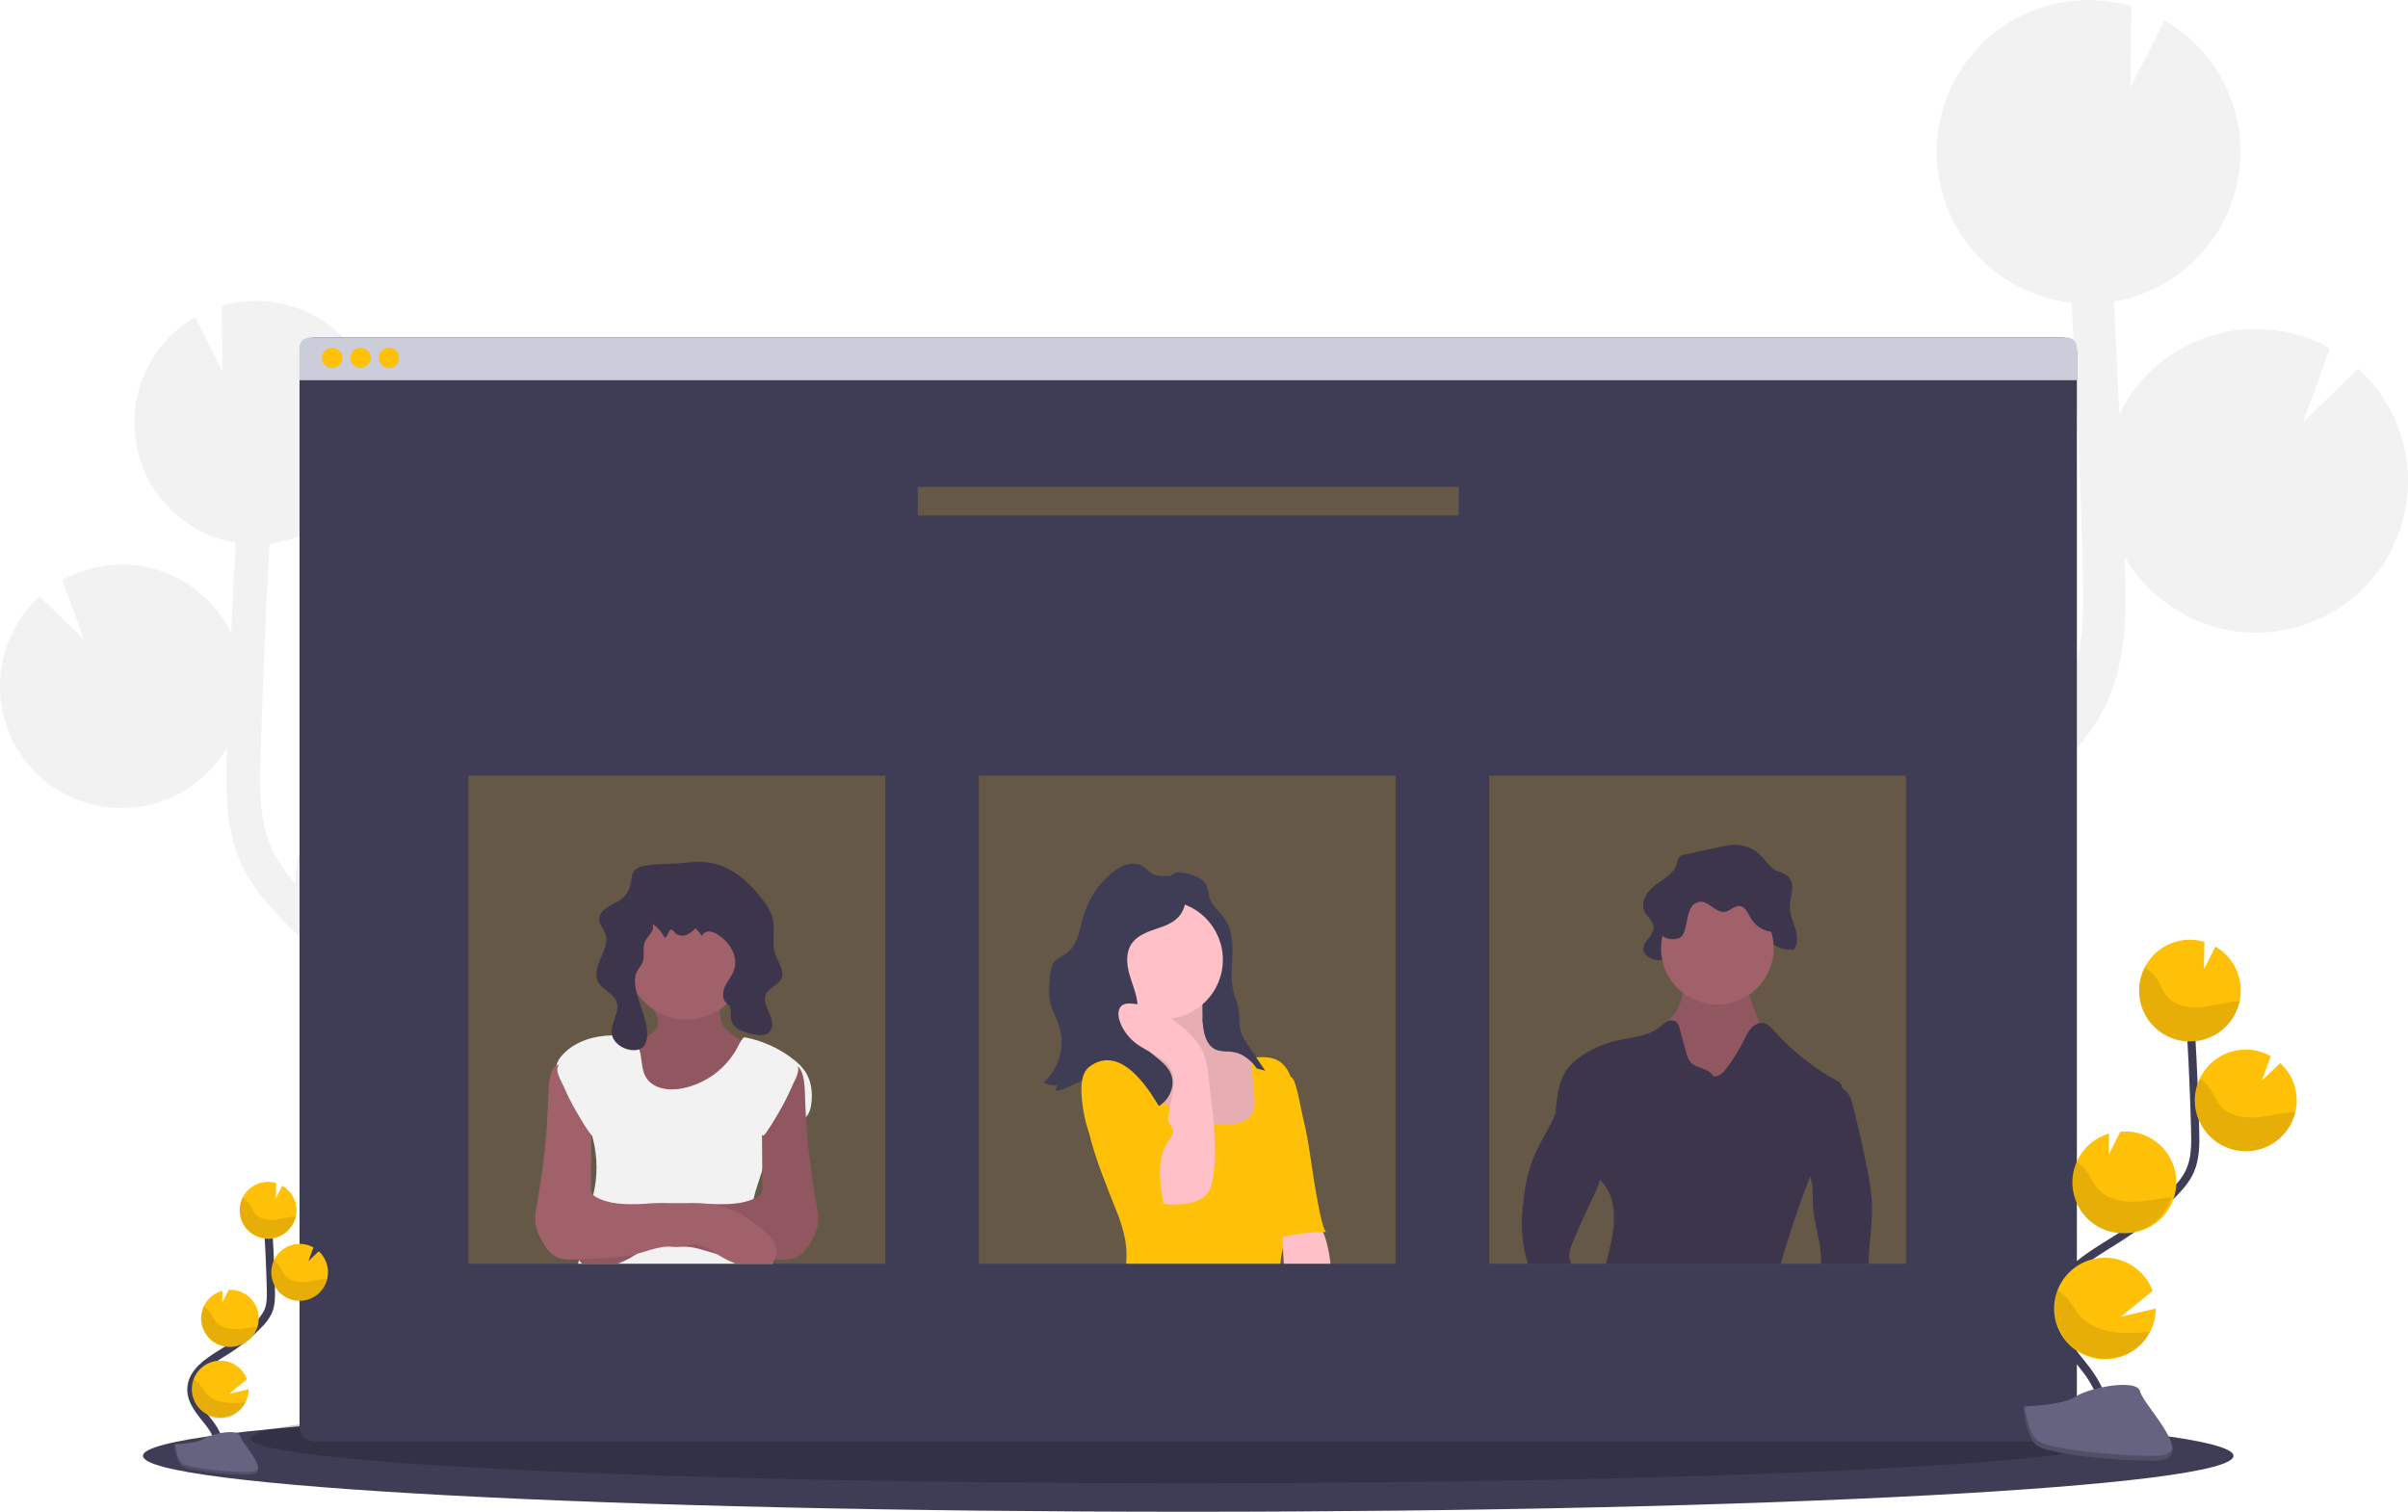
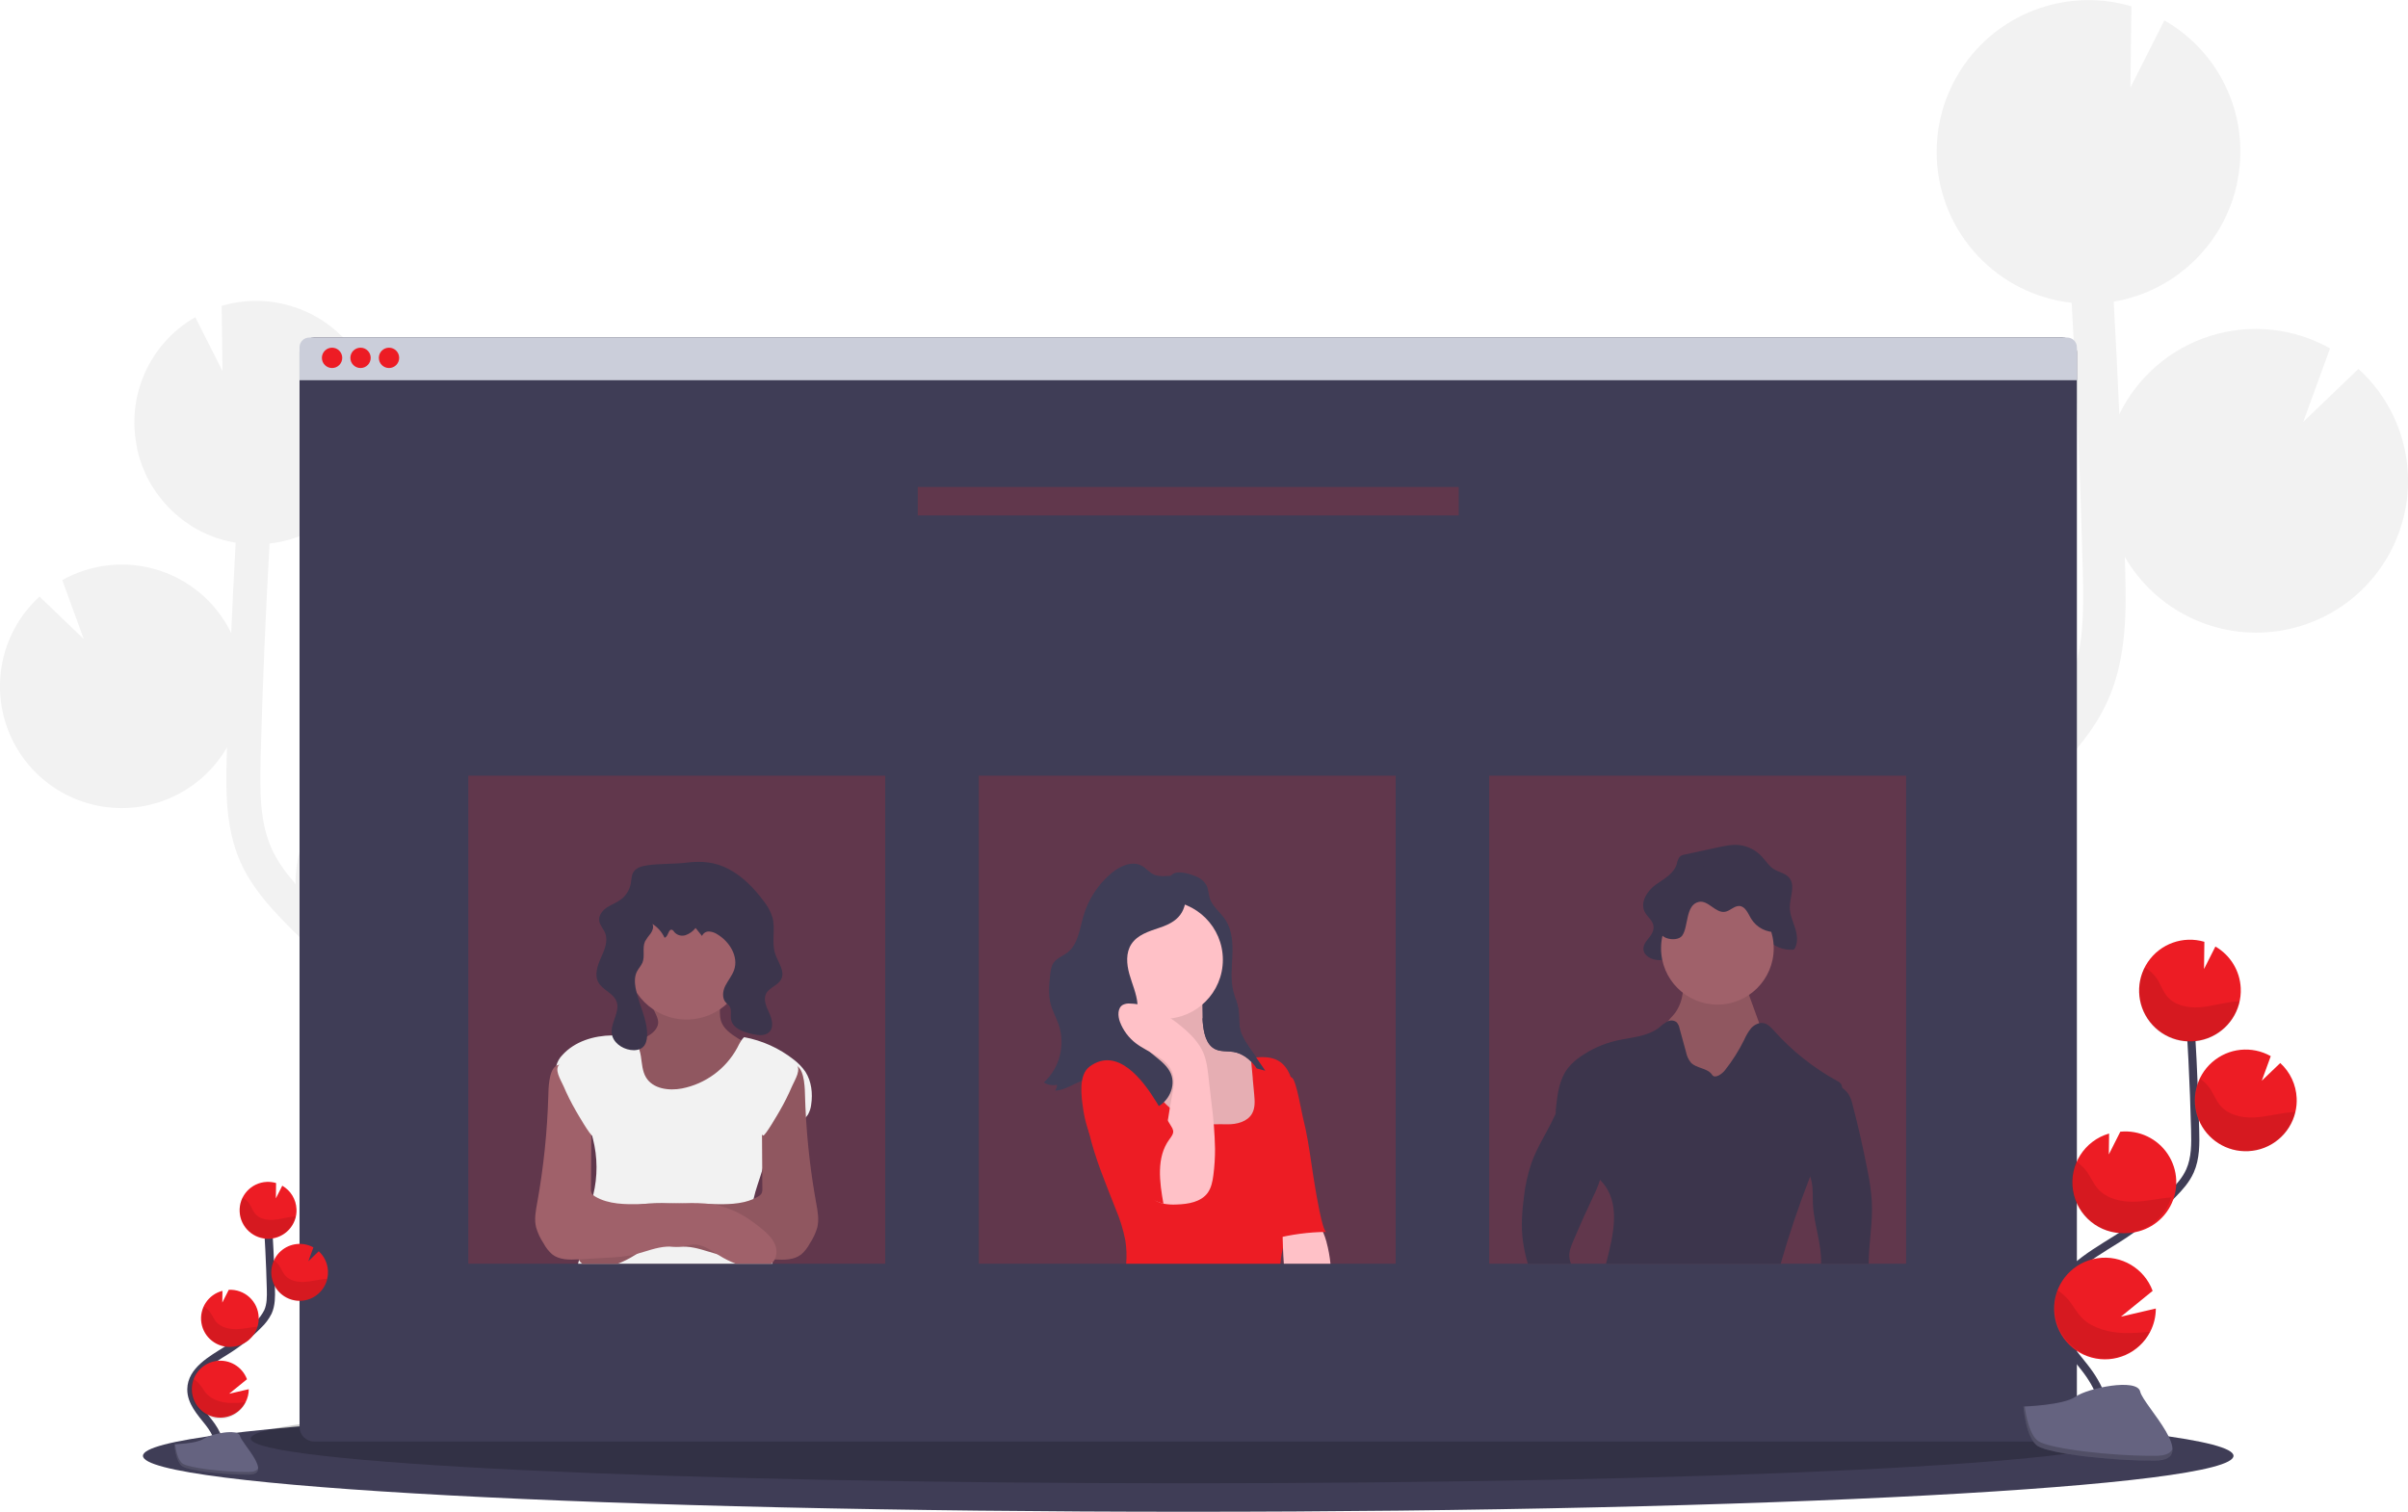
<svg xmlns="http://www.w3.org/2000/svg" id="f5754dbe-bb36-43e2-9e63-0bb9c441defe" data-name="Layer 1" width="1184.11" height="743.5" viewBox="0 0 1184.11 743.5">
  <path d="M231.37,576.52l-6.29-3.91c-.6-.37-1.19-.77-1.79-1.15a59.86,59.86,0,0,0,6.05-116.62l.31,24.66L216.1,452.67h-.17a59.87,59.87,0,0,0-62.58,57c-.06,1.15,0,2.27,0,3.4-4.71-5.38-9-11.15-11.83-17.47-5.73-12.79-5.84-27.28-5.39-44.9.9-34.9,2.41-70.08,4.37-105.14a59.85,59.85,0,0,0,53.16-56.64c.08-1.83.05-3.63,0-5.43,0-.45,0-.89-.07-1.34-.12-1.74-.28-3.46-.55-5.16,0-.28-.1-.55-.15-.82-.24-1.44-.54-2.86-.88-4.26-.13-.53-.26-1.05-.4-1.57-.42-1.53-.88-3-1.42-4.52-.18-.49-.38-1-.58-1.46-.42-1.09-.88-2.17-1.37-3.23-.26-.56-.51-1.12-.78-1.67-.08-.14-.13-.29-.21-.43l0,0a59.84,59.84,0,0,0-70.28-30.36l.4,32.1-13.4-26.52a59.57,59.57,0,0,0-28.55,64.51H75.3c.09.43.22.84.32,1.26.19.79.39,1.57.61,2.35.29,1,.6,2,.93,3,.25.74.49,1.47.77,2.2.41,1.06.87,2.09,1.33,3.12.27.6.51,1.22.8,1.81q1.14,2.32,2.48,4.53c.31.52.66,1,1,1.51.64,1,1.28,2,2,2.93.43.59.89,1.16,1.34,1.73.66.83,1.33,1.65,2,2.44.49.57,1,1.12,1.51,1.66.74.78,1.49,1.53,2.27,2.26.52.49,1,1,1.57,1.46.88.79,1.8,1.53,2.73,2.26.47.37.93.75,1.41,1.11,1.42,1,2.88,2,4.39,3,.28.17.59.31.87.48,1.27.74,2.55,1.45,3.87,2.09.57.28,1.15.53,1.73.79,1.08.48,2.17.95,3.29,1.38l2,.7c1.1.37,2.22.72,3.35,1,.66.18,1.33.37,2,.53,1.22.29,2.47.53,3.73.75l.24.05q-1.23,22.19-2.2,44.39a59.83,59.83,0,0,0-83.07-26l10.58,29-21.77-20.9A59.66,59.66,0,0,0,8,413a58.5,58.5,0,0,0,1.52,16.49,59.84,59.84,0,0,0,110.06,16.3c0,1.5-.1,3-.14,4.51-.4,15.54-.9,34.88,6.85,52.15,5.25,11.7,13.69,21.21,22,29.73,5.43,5.54,11.06,10.91,16.83,16.1a60.09,60.09,0,0,0,21.62,18c9.48,7.3,19.3,14.17,29.45,20.51l6.34,3.94c5.7,3.53,11.54,7.16,17.26,10.93-1-.1-2-.21-3-.26a59.89,59.89,0,0,0-58.94,39l37.4,30.43-41.14-9.54A59.89,59.89,0,0,0,260,715.13l-2.78,3.45q-2.76,3.43-5.45,6.82c-24.34,30.83-31.11,60.09-19.06,82.4l14.66-7.91c-11.73-21.72,5.91-49.52,17.47-64.16q2.64-3.33,5.36-6.7c15.55-19.32,33.17-41.22,32.74-68.08C302.26,620.46,263,596.1,231.37,576.52Z" transform="translate(-7.95 -78.25)" fill="#f2f2f2" />
  <path d="M913.31,515.26l7.84-4.88c.75-.47,1.48-1,2.23-1.44a74.69,74.69,0,0,1-62-70.11,74,74,0,0,1,6.45-34,74.8,74.8,0,0,1,48-41.38l-.39,30.77,16.91-33.47.2,0a74.7,74.7,0,0,1,78.09,71.13c.07,1.43,0,2.83,0,4.24,5.89-6.71,11.23-13.91,14.76-21.79,7.16-16,7.3-34,6.73-56-1.12-43.55-3-87.43-5.45-131.17a74.66,74.66,0,0,1-66.32-70.67c-.1-2.28-.07-4.53,0-6.77q0-.84.09-1.68c.14-2.17.35-4.32.67-6.43.05-.35.14-.69.19-1q.46-2.7,1.11-5.32c.16-.65.32-1.31.49-2,.53-1.9,1.1-3.79,1.77-5.63.22-.62.48-1.21.72-1.82.54-1.37,1.11-2.71,1.72-4,.32-.69.63-1.39,1-2.08.08-.17.16-.36.25-.53l0,0a74.6,74.6,0,0,1,87.68-37.87l-.5,40,16.72-33.08a74.27,74.27,0,0,1,35.61,80.48h.09c-.12.53-.29,1-.41,1.57-.24,1-.49,2-.76,2.93-.35,1.25-.75,2.47-1.16,3.69-.31.92-.61,1.84-1,2.75-.51,1.32-1.08,2.61-1.66,3.89-.34.75-.64,1.52-1,2.26-.95,1.93-2,3.82-3.09,5.65-.38.65-.82,1.26-1.23,1.89-.8,1.24-1.61,2.46-2.48,3.65-.54.74-1.11,1.44-1.67,2.16-.82,1-1.65,2.06-2.53,3.05q-.91,1-1.89,2.07c-.91,1-1.86,1.9-2.82,2.81-.65.62-1.29,1.24-2,1.83-1.11,1-2.25,1.9-3.42,2.81-.58.46-1.15.95-1.75,1.39-1.77,1.3-3.59,2.54-5.48,3.69-.35.21-.73.39-1.09.6q-2.36,1.4-4.82,2.61c-.71.35-1.44.65-2.16,1-1.35.61-2.71,1.19-4.1,1.72-.82.31-1.64.6-2.46.88-1.38.47-2.77.89-4.18,1.28-.83.23-1.66.46-2.51.67-1.53.36-3.08.66-4.65.93l-.31.06q1.56,27.69,2.75,55.39a74.62,74.62,0,0,1,103.64-32.4l-13.19,36.16,27.15-26.07A74.4,74.4,0,0,1,1192,311.2a72.94,72.94,0,0,1-1.89,20.57,74.66,74.66,0,0,1-137.32,20.34c0,1.87.13,3.76.18,5.63.5,19.39,1.12,43.52-8.54,65.06-6.55,14.61-17.09,26.46-27.51,37.09q-10.17,10.38-21,20.09a74.94,74.94,0,0,1-27,22.43c-11.83,9.11-24.08,17.68-36.74,25.6l-7.91,4.91c-7.11,4.4-14.39,8.93-21.54,13.63,1.26-.12,2.5-.26,3.78-.32A74.72,74.72,0,0,1,980,594.85l-46.66,38,51.33-11.89a74.73,74.73,0,0,1-107.08,67.26c1.16,1.44,2.31,2.88,3.47,4.31,2.29,2.85,4.58,5.69,6.81,8.51,30.36,38.45,38.81,75,23.77,102.8l-18.28-9.87c14.63-27.1-7.38-61.78-21.81-80-2.19-2.77-4.43-5.56-6.68-8.36-19.4-24.1-41.39-51.42-40.85-84.93C824.86,570.07,873.9,539.68,913.31,515.26Z" transform="translate(-7.95 -78.25)" fill="#f2f2f2" />
  <ellipse cx="584.3" cy="716" rx="514" ry="27.5" fill="#3f3d56" />
  <ellipse cx="583.3" cy="707.5" rx="460" ry="22" opacity="0.2" />
  <path d="M1029.24,251.46V780a7.21,7.21,0,0,1-7.21,7.21H162.44a7.2,7.2,0,0,1-7.2-7.21V251.46a7.2,7.2,0,0,1,7.2-7.21H1022A7.21,7.21,0,0,1,1029.24,251.46Z" transform="translate(-7.95 -78.25)" fill="#3f3d56" />
  <path d="M1029.24,249.06v16.19h-874V249.06a4.81,4.81,0,0,1,4.81-4.81h864.38A4.81,4.81,0,0,1,1029.24,249.06Z" transform="translate(-7.95 -78.25)" fill="#cbceda" />
-   <circle cx="163.29" cy="176" r="5" fill="#ffc107" />
-   <circle cx="177.29" cy="176" r="5" fill="#ffc107" />
-   <circle cx="191.29" cy="176" r="5" fill="#ffc107" />
-   <rect x="451.3" y="239.5" width="266" height="14" fill="#ffc107" opacity="0.2" />
-   <rect x="230.3" y="381.5" width="205" height="240" fill="#ffc107" opacity="0.2" />
-   <rect x="481.3" y="381.5" width="205" height="240" fill="#ffc107" opacity="0.2" />
-   <rect x="740.24" y="459.75" width="205" height="240" transform="translate(1677.54 1081.25) rotate(-180)" fill="#ffc107" opacity="0.2" />
+   <circle cx="163.29" cy="176" r="5" fill="#ed1c24" />
+   <circle cx="177.29" cy="176" r="5" fill="#ed1c24" />
+   <circle cx="191.29" cy="176" r="5" fill="#ed1c24" />
+   <rect x="451.3" y="239.5" width="266" height="14" fill="#ed1c24" opacity="0.2" />
+   <rect x="230.3" y="381.5" width="205" height="240" fill="#ed1c24" opacity="0.2" />
+   <rect x="481.3" y="381.5" width="205" height="240" fill="#ed1c24" opacity="0.2" />
+   <rect x="740.24" y="459.75" width="205" height="240" transform="translate(1677.54 1081.25) rotate(-180)" fill="#ed1c24" opacity="0.2" />
  <path d="M331.58,581.73c-.61,3.61-4.18,5.88-7.55,7.29s-7.14,2.58-9.3,5.53c-2.91,4-1.69,9.73,1,13.88,3.05,4.76,7.67,8.27,12.19,11.67a22,22,0,0,0,6.6,3.85,19.62,19.62,0,0,0,5.62.6,102.48,102.48,0,0,0,18.17-1.63c7.69-1.4,15.91-4.2,20-10.88,3.32-5.47,3.11-12.3,2.79-18.7-3.62-.31-6.86-2.28-9.94-4.19-3.64-2.26-7.57-4.89-8.75-9-1.24-4.31.74-9.63-2.21-13-2-2.28-5.39-2.55-8.41-2.63q-6.15-.16-12.29-.17c-2.82,0-9.12-1.18-11.44.7C323.79,568.46,332.35,577.15,331.58,581.73Z" transform="translate(-7.95 -78.25)" fill="#a0616a" />
  <path d="M331.58,581.73c-.61,3.61-4.18,5.88-7.55,7.29s-7.14,2.58-9.3,5.53c-2.91,4-1.69,9.73,1,13.88,3.05,4.76,7.67,8.27,12.19,11.67a22,22,0,0,0,6.6,3.85,19.62,19.62,0,0,0,5.62.6,102.48,102.48,0,0,0,18.17-1.63c7.69-1.4,15.91-4.2,20-10.88,3.32-5.47,3.11-12.3,2.79-18.7-3.62-.31-6.86-2.28-9.94-4.19-3.64-2.26-7.57-4.89-8.75-9-1.24-4.31.74-9.63-2.21-13-2-2.28-5.39-2.55-8.41-2.63q-6.15-.16-12.29-.17c-2.82,0-9.12-1.18-11.44.7C323.79,568.46,332.35,577.15,331.58,581.73Z" transform="translate(-7.95 -78.25)" opacity="0.1" />
  <circle cx="337.6" cy="472.09" r="29.33" fill="#a0616a" />
  <path d="M406.84,621.52a12.64,12.64,0,0,1-1.65,5,8.55,8.55,0,0,1-.9,1.16c-1.65,1.81-4,3-6.13,4.27-6,3.65-12.73,8.4-13.85,15.35a52.6,52.6,0,0,1-1.51,6.4c-1.4,4.76-3.23,9.44-4.3,14.2a32.28,32.28,0,0,0-.89,8.43,25.57,25.57,0,0,0,.24,2.65c.95,6.74,4.41,12.79,8.48,18.54.44.62.88,1.24,1.33,1.85l.29.39H292.21c.16-.61.32-1.21.47-1.82a2.86,2.86,0,0,1,.07-.28c.95-3.81,1.78-7.64,2.36-11.5A73.2,73.2,0,0,0,296,675.8c0-3,.66-6.32,3.17-8,.17-.61.33-1.23.49-1.84a57.15,57.15,0,0,0-.14-27.63c-.14-.56-.3-1.12-.45-1.68-.07-.25-.15-.5-.22-.75a81.93,81.93,0,0,1-2.12-8.11c-.59-3.27-.72-6.75-2.46-9.57s-4.77-4.47-7.46-6.38a17.1,17.1,0,0,1-3.53-3.21h0a7.88,7.88,0,0,1-1.9-4.6,6.8,6.8,0,0,1,.11-1.5,11.51,11.51,0,0,1,3.05-5.45c6.08-6.69,15.37-9.5,24.5-9.62h0c1.41,0,2.81,0,4.2.12a11.83,11.83,0,0,1,4.71,1.06,7.15,7.15,0,0,1,2.35,1.94,11.64,11.64,0,0,1,2,3.78,21,21,0,0,1,.8,3.38c.56,3.57.68,7.37,2.56,10.45,3.41,5.58,11.18,6.6,17.6,5.39a39.7,39.7,0,0,0,27.23-20,36.74,36.74,0,0,1,2-3.63,9.07,9.07,0,0,1,1.36-1.61,55.81,55.81,0,0,1,24.37,11,26.62,26.62,0,0,1,5.78,6C407,610.08,407.68,616,406.84,621.52Z" transform="translate(-7.95 -78.25)" fill="#f2f2f2" />
  <path d="M409.84,681.91a28.16,28.16,0,0,1-3.67,7.86,18.92,18.92,0,0,1-4.24,5.42c-3.55,2.79-8.46,2.73-13,2.47l-.36,0-2.25-.13-12.91-.77a72.77,72.77,0,0,1-10.2-1.09c-.9-.18-1.79-.4-2.68-.64-5-1.34-9.89-3.34-15.06-3.63-1.5-.09-3,0-4.53,0h-.42a22.53,22.53,0,0,1-3-.2c-1.64-.24-3.25-.76-4.92-.84-4.28-.22-8.06,2.35-11.71,4.69l-1,.62a45,45,0,0,1-8.28,4.12H294.27a5.72,5.72,0,0,1-.81-.75,6.23,6.23,0,0,1-.78-1.07c-.05-.09-.1-.18-.14-.27a9.12,9.12,0,0,1,0-7.71,15.09,15.09,0,0,1,2.53-3.8,35,35,0,0,1,3.66-3.44c6.74-5.62,14.49-10.36,23.11-12,.6-.11,1.21-.21,1.81-.29a80.26,80.26,0,0,1,13-.43l4.07.08,17.05.35h.47c6.85.13,14.05.18,20.24-2.55a23.77,23.77,0,0,0,2.3-1.18,4.33,4.33,0,0,0,1.59-1.38,4.77,4.77,0,0,0,.47-2.6l-.06-9-.12-17.35h0q0-6.39-.08-12.77a8.77,8.77,0,0,1,2.45-7.27c2.49-3.13,8.56-14.18,12.86-14.36a3.46,3.46,0,0,1,2.15.6h0c3.66,2.44,3.68,11.69,3.77,14.81q.15,5.17.45,10.33a350.86,350.86,0,0,0,5,42C410,673.73,410.8,677.91,409.84,681.91Z" transform="translate(-7.95 -78.25)" fill="#a0616a" />
  <path d="M409.84,681.91a28.16,28.16,0,0,1-3.67,7.86,18.92,18.92,0,0,1-4.24,5.42c-3.55,2.79-8.46,2.73-13,2.47l-.36,0-2.25-.13-12.91-.77a72.77,72.77,0,0,1-10.2-1.09c-.9-.18-1.79-.4-2.68-.64-5-1.34-9.89-3.34-15.06-3.63-1.5-.09-3,0-4.53,0h-.42a22.53,22.53,0,0,1-3-.2c-1.64-.24-3.25-.76-4.92-.84-4.28-.22-8.06,2.35-11.71,4.69l-1,.62a45,45,0,0,1-8.28,4.12H294.27a5.72,5.72,0,0,1-.81-.75,6.23,6.23,0,0,1-.78-1.07c-.05-.09-.1-.18-.14-.27a9.12,9.12,0,0,1,0-7.71,15.09,15.09,0,0,1,2.53-3.8,35,35,0,0,1,3.66-3.44c6.74-5.62,14.49-10.36,23.11-12,.6-.11,1.21-.21,1.81-.29a80.26,80.26,0,0,1,13-.43l4.07.08,17.05.35h.47c6.85.13,14.05.18,20.24-2.55a23.77,23.77,0,0,0,2.3-1.18,4.33,4.33,0,0,0,1.59-1.38,4.77,4.77,0,0,0,.47-2.6l-.06-9-.12-17.35h0q0-6.39-.08-12.77a8.77,8.77,0,0,1,2.45-7.27c2.49-3.13,8.56-14.18,12.86-14.36a3.46,3.46,0,0,1,2.15.6h0c3.66,2.44,3.68,11.69,3.77,14.81q.15,5.17.45,10.33a350.86,350.86,0,0,0,5,42C410,673.73,410.8,677.91,409.84,681.91Z" transform="translate(-7.95 -78.25)" opacity="0.1" />
  <path d="M326.23,503.83c-2.54.38-5.35,1.06-6.73,3.22-1.08,1.68-1,3.81-1.37,5.77a12.8,12.8,0,0,1-4.92,7.87c-2.1,1.55-4.64,2.42-6.81,3.87s-4.09,3.82-3.8,6.42c.25,2.27,2.06,4,2.91,6.14,1.57,3.9-.28,8.25-2,12.09s-3.34,8.36-1.37,12.07c2.09,3.91,7.48,5.39,9,9.54,1.89,5-3,10.33-2.37,15.66.54,4.38,4.86,7.51,9.23,8.15,2.09.3,4.41.09,6-1.3s2.09-3.66,2.16-5.77c.27-8.14-4.36-15.61-5.71-23.65-.44-2.65-.5-5.49.73-7.88.78-1.51,2-2.75,2.68-4.32,1.35-3.27-.18-7.22,1.27-10.45a27.36,27.36,0,0,1,2.83-4c.93-1.35,1.55-3.14.82-4.61a16.15,16.15,0,0,1,5.95,6.76c1.89-.38,1.84-4.44,3.69-3.86.52.17.82.72,1.16,1.15a5.21,5.21,0,0,0,5.54,1.46,10.89,10.89,0,0,0,4.88-3.51l3.16,3.92a3.61,3.61,0,0,1,3.47-2.2,8.34,8.34,0,0,1,4.1,1.41c6,3.59,10.5,10.94,8.2,17.54-1,2.82-3,5.13-4.34,7.81s-1.68,6.28.46,8.36c.44.44,1,.78,1.38,1.26,1.57,1.85.58,4.67,1.05,7,.83,4.29,5.89,6,10.15,7,3,.68,6.57,1.19,8.67-1,2.3-2.4,1.27-6.33-.12-9.35s-3-6.51-1.51-9.47,5.86-4,7.43-7.09c2-3.93-1.53-8.24-2.94-12.42-1.93-5.72.22-12.14-1.36-18a25.12,25.12,0,0,0-4.42-8.12c-4.67-6.28-10.27-12.05-17.21-15.69-6.56-3.44-13.17-4-20.4-3.13C339.28,503.3,332.74,502.86,326.23,503.83Z" transform="translate(-7.95 -78.25)" fill="#3c354c" />
  <path d="M383.23,636.74a2.42,2.42,0,0,1-1.15-1.59q-3.33-9.36-6.24-18.85a7.33,7.33,0,0,1-.47-3.51,6.82,6.82,0,0,1,2.68-3.65A40,40,0,0,1,389,602.72c2.88-1.13,7.13-3.14,10-1.31,3.56,2.27-.24,8-1.54,11a114.08,114.08,0,0,1-6,12C390.78,625.61,384.14,637.1,383.23,636.74Z" transform="translate(-7.95 -78.25)" fill="#f2f2f2" />
  <path d="M388.94,697.66A6,6,0,0,1,388,699a3.06,3.06,0,0,1-.36.36,4.19,4.19,0,0,1-.45.39H369.8a45,45,0,0,1-8.28-4.12l-1-.62c-3.65-2.34-7.43-4.91-11.71-4.69-1.67.08-3.28.6-4.92.84a22.53,22.53,0,0,1-3,.2h-.42c-1.51,0-3-.07-4.53,0-5.17.29-10.05,2.29-15.06,3.63-.89.24-1.78.46-2.68.64a72.77,72.77,0,0,1-10.2,1.09l-15.16.9h-.36c-4.53.26-9.44.32-13-2.47a18.92,18.92,0,0,1-4.24-5.42,28.16,28.16,0,0,1-3.67-7.86c-1-4-.16-8.18.57-12.23a352.25,352.25,0,0,0,5.43-52.34c.09-3.13.11-12.41,3.79-14.82a3.19,3.19,0,0,1,1.39-.54h0a3.56,3.56,0,0,1,.74,0c4.3.18,10.37,11.23,12.86,14.36a8.77,8.77,0,0,1,2.45,7.27q0,6.16-.08,12.34c0,.19,0,.38,0,.56q-.07,13.14-.17,26.27a4.77,4.77,0,0,0,.47,2.6,2.86,2.86,0,0,0,.52.63,6.63,6.63,0,0,0,1.07.75c6.65,3.92,14.82,3.88,22.54,3.73h.47l17.05-.35,4.07-.08a80.26,80.26,0,0,1,13,.43c.6.08,1.21.18,1.81.29A47.08,47.08,0,0,1,377.85,679q2.5,1.77,4.86,3.74c2.46,2,4.88,4.32,6.19,7.24A9.12,9.12,0,0,1,388.94,697.66Z" transform="translate(-7.95 -78.25)" fill="#a0616a" />
  <path d="M299.28,636.74a2.45,2.45,0,0,0,1.15-1.59q3.33-9.36,6.24-18.85a7.45,7.45,0,0,0,.46-3.51,6.82,6.82,0,0,0-2.68-3.65,39.74,39.74,0,0,0-10.94-6.42c-2.88-1.13-7.12-3.14-10-1.31-3.56,2.27.23,8,1.54,11a112.09,112.09,0,0,0,6,12C291.73,625.61,298.37,637.1,299.28,636.74Z" transform="translate(-7.95 -78.25)" fill="#f2f2f2" />
  <path d="M840.33,523.23c5.95-1.45,10.57,8.4,16.56,7.23,3.29-.64,5.83-4.54,9.16-4.25,3.79.33,5.41,5.51,7.35,9.3,3.37,6.56,10.18,10.53,16.74,9.74,2.06-2.72,1.67-6.9.62-10.3s-2.65-6.7-2.69-10.32c-.05-4.79,2.58-10.09.2-14-1.83-3-5.57-3.24-8.32-5.09-2.15-1.44-3.66-3.85-5.46-5.82a18.05,18.05,0,0,0-11.13-5.85c-3.54-.4-7.1.36-10.6,1.12l-16.36,3.54a4.55,4.55,0,0,0-2.55,1.17,8.81,8.81,0,0,0-1.32,3.35c-1.55,5.08-6.41,7.46-10.38,10.28s-7.74,8.4-5.55,13.15c1.24,2.69,4.16,4.35,4.47,7.37.27,2.7-1.68,4.91-3.27,6.91-6.75,8.46,8.38,12.86,12,7.12C833.83,541.56,831.82,525.31,840.33,523.23Z" transform="translate(-7.95 -78.25)" fill="#3c354c" />
  <path d="M831.68,576.44c-1.42,1.85-3.27,3.39-4.41,5.43a12.49,12.49,0,0,0-.66,9.37,35.4,35.4,0,0,0,4.27,8.6,50,50,0,0,0,7.5,10,18.25,18.25,0,0,0,11,5.46c4.45.33,8.75-1.51,12.78-3.44a14,14,0,0,0,4.61-3,14.29,14.29,0,0,0,2.24-4.07l3.47-8.31a22.89,22.89,0,0,0,2-6.38c.36-3.45-.84-6.86-2-10.13l-6.35-17.47a5.9,5.9,0,0,0-1.52-2.65,5.73,5.73,0,0,0-2.34-1,67.92,67.92,0,0,0-12.27-2c-3.08-.21-10.07-1.3-12.76.44-2.47,1.61-1.44,5.71-1.73,8.36A21.17,21.17,0,0,1,831.68,576.44Z" transform="translate(-7.95 -78.25)" fill="#a0616a" />
  <path d="M831.68,576.44c-1.42,1.85-3.27,3.39-4.41,5.43a12.49,12.49,0,0,0-.66,9.37,35.4,35.4,0,0,0,4.27,8.6,50,50,0,0,0,7.5,10,18.25,18.25,0,0,0,11,5.46c4.45.33,8.75-1.51,12.78-3.44a14,14,0,0,0,4.61-3,14.29,14.29,0,0,0,2.24-4.07l3.47-8.31a22.89,22.89,0,0,0,2-6.38c.36-3.45-.84-6.86-2-10.13l-6.35-17.47a5.9,5.9,0,0,0-1.52-2.65,5.73,5.73,0,0,0-2.34-1,67.92,67.92,0,0,0-12.27-2c-3.08-.21-10.07-1.3-12.76.44-2.47,1.61-1.44,5.71-1.73,8.36A21.17,21.17,0,0,1,831.68,576.44Z" transform="translate(-7.95 -78.25)" opacity="0.1" />
  <circle cx="844.51" cy="466.38" r="27.7" fill="#a0616a" />
  <path d="M913.84,613.8c.06,7.64-2.87,15-5.9,22s-6.88,13.91-9.84,21.1c-.24.58-.47,1.17-.7,1.76q-7.64,19.74-13.52,40.09l-.29,1h-85.9c3.92-15,7.28-30-2.12-40.35-.29-.32-.58-.65-.86-1-6.15-7.41-8.91-17.52-16.22-23.82-1.68-1.45-3.63-2.73-4.67-4.7a8.54,8.54,0,0,1-.88-3.9,26.48,26.48,0,0,1,.22-3.56c.72-6.5,1.65-13.32,5.57-18.56a27.42,27.42,0,0,1,6.35-5.9,50.67,50.67,0,0,1,17.71-7.91c7.16-1.64,15.06-1.88,20.9-6.35a24.71,24.71,0,0,1,4-3l.4-.17a4.16,4.16,0,0,1,4.31.46,5.93,5.93,0,0,1,1.44,3q1.59,5.82,3.19,11.64a11.89,11.89,0,0,0,2.41,5.24c2.83,2.94,8.24,2.59,10.44,6,1.32,2.07,4.79-.34,6.3-2.26a84.8,84.8,0,0,0,9.45-14.94,24,24,0,0,1,3.5-5.83,7.92,7.92,0,0,1,3.86-2.34,5.2,5.2,0,0,1,2.22-.06c2.16.44,3.74,2.22,5.21,3.86a117,117,0,0,0,30.74,24.45,5.09,5.09,0,0,1,2.25,1.86,3.85,3.85,0,0,1,.38,1.61C913.83,613.43,913.84,613.62,913.84,613.8Z" transform="translate(-7.95 -78.25)" fill="#3c354c" />
  <path d="M843.32,521.82c4.63-1,8.22,5.65,12.88,4.86,2.56-.42,4.54-3,7.12-2.85,2.95.22,4.21,3.7,5.72,6.24a13.83,13.83,0,0,0,13,6.55c1.6-1.83,1.3-4.63.48-6.92s-2.07-4.51-2.1-6.93c0-3.23,2-6.79.16-9.42-1.42-2-4.33-2.18-6.47-3.42-1.67-1-2.84-2.59-4.25-3.91a14.79,14.79,0,0,0-8.65-3.93,29.42,29.42,0,0,0-8.24.75l-12.72,2.38a3.76,3.76,0,0,0-2,.78,5.51,5.51,0,0,0-1,2.25c-1.21,3.42-5,5-8.07,6.91s-6,5.65-4.32,8.84c1,1.81,3.23,2.92,3.47,5,.22,1.81-1.3,3.3-2.54,4.64-5.24,5.68,6.52,8.64,9.35,4.78C838.27,534.14,836.7,523.22,843.32,521.82Z" transform="translate(-7.95 -78.25)" fill="#3c354c" />
  <path d="M926.84,699.75H903.45c.38-9.58-3.52-19.31-4-29.08-.18-3.67.13-7.4-.61-11a24.1,24.1,0,0,0-.75-2.77c-.59-1.85-1.31-3.67-1.87-5.53-1.86-6.21-1.79-12.81-1.7-19.29q.16-10.73.34-21.44c0-1.86-.55-4.6,1.14-5.38,3.81-1.76,7.77,1.73,11.27,4,2.1,1.4,4.5,2.5,6.54,4a12.22,12.22,0,0,1,3.11,3.1,17.38,17.38,0,0,1,2.07,5.39q4.25,16.23,7.4,32.73a106.24,106.24,0,0,1,2,14.5C929,679.22,926.87,689.55,926.84,699.75Z" transform="translate(-7.95 -78.25)" fill="#3c354c" />
  <path d="M781.56,688.61c-1,2.44-2.08,5-1.93,7.66a11.91,11.91,0,0,0,.8,3.48H759.24a78.17,78.17,0,0,1-2.4-11c-1-7.24-.45-14.61.49-21.87A79.83,79.83,0,0,1,761,650.31c2.46-6.89,6.35-13.13,9.66-19.61.78-1.51,1.49-3.21,2.32-4.71,1.78-3.29,4.08-5.71,8.66-3.5,11.39,5.49,16.28,24.72,13.11,35.92a.29.29,0,0,1,0,.09,55.42,55.42,0,0,1-3.38,8.27Q786.21,677.59,781.56,688.61Z" transform="translate(-7.95 -78.25)" fill="#3c354c" />
  <path d="M595.94,509.23a10.12,10.12,0,0,1,5.35,4.54c.91,1.89.88,4.1,1.5,6.11,1.31,4.23,5.25,7,7.7,10.7,3.32,5,3.71,11.37,3.48,17.37s-1,12.12.5,17.95c.71,2.84,1.92,5.54,2.41,8.43.59,3.5.1,7.16,1,10.6.79,3.13,2.64,5.87,4.46,8.53l7.78,11.37a89.83,89.83,0,0,1-10.27-3.09,18.42,18.42,0,0,0,5.55,8.39l-5.62-6.8a16.12,16.12,0,0,0-4.19-4c-2.06-1.17-4.5-1.35-6.82-1.83-4.45-.9-8.91-3.18-11.09-7.19-2.91-5.34-1-12.05-2.67-17.91-1.19-4.28-4.13-7.81-6.15-11.75-4.59-8.93-4.31-19.46-5.75-29.4-.62-4.22-1.56-8.41-1.58-12.68,0-3.15.31-9.13,3.61-10.74C588,506.48,593.28,508.1,595.94,509.23Z" transform="translate(-7.95 -78.25)" fill="#3f3d56" />
  <path d="M599.37,580.76c.47,5.22,1.56,11.38,6.32,13.57,2.69,1.24,5.82.78,8.74,1.26,5.51.89,10,5.13,12.6,10.1s3.43,10.61,4,16.17c.75,6.95,1,14.5-2.83,20.36-3.09,4.75-8.43,7.64-13.9,9.11a38.79,38.79,0,0,1-32.37-6c-4.53-3.29-8.27-7.53-11.91-11.77-7.93-9.23-15.91-19.35-17.54-31.41-.19-1.37-.17-3,1-3.84a4.19,4.19,0,0,1,2.55-.51l7.6.14c1.93,0,4.11,0,5.42-1.45s1.23-3.27,1.18-5q-.29-11-.58-22.05a3.17,3.17,0,0,1,.5-2.23,2.94,2.94,0,0,1,1.75-.75c4.19-.71,8.57,0,12.67-1.14,3.9-1.07,10-5.55,12.89-.95C599.88,568.22,599,576.32,599.37,580.76Z" transform="translate(-7.95 -78.25)" fill="#ffc1c7" />
  <path d="M599.37,580.76c.47,5.22,1.56,11.38,6.32,13.57,2.69,1.24,5.82.78,8.74,1.26,5.51.89,10,5.13,12.6,10.1s3.43,10.61,4,16.17c.75,6.95,1,14.5-2.83,20.36-3.09,4.75-8.43,7.64-13.9,9.11a38.79,38.79,0,0,1-32.37-6c-4.53-3.29-8.27-7.53-11.91-11.77-7.93-9.23-15.91-19.35-17.54-31.41-.19-1.37-.17-3,1-3.84a4.19,4.19,0,0,1,2.55-.51l7.6.14c1.93,0,4.11,0,5.42-1.45s1.23-3.27,1.18-5q-.29-11-.58-22.05a3.17,3.17,0,0,1,.5-2.23,2.94,2.94,0,0,1,1.75-.75c4.19-.71,8.57,0,12.67-1.14,3.9-1.07,10-5.55,12.89-.95C599.88,568.22,599,576.32,599.37,580.76Z" transform="translate(-7.95 -78.25)" opacity="0.1" />
  <circle cx="572.28" cy="472.03" r="29.05" fill="#ffc1c7" />
-   <path d="M644.89,674.68a27.08,27.08,0,0,1-.83,3.51,82.44,82.44,0,0,1-3.2,7.89c-.46,1.07-.89,2.14-1.26,3.24-.29.86-.54,1.74-.76,2.62s-.48,2.07-.66,3.12c-.27,1.55-.47,3.12-.63,4.69H561.74a47.26,47.26,0,0,0-.43-11.5A75.65,75.65,0,0,0,556.63,673c-4.83-12.38-10.23-25-13.2-37.91,0,0,0,0,0-.05a75.34,75.34,0,0,1-1.84-25.64c.06-.5.13-1,.2-1.52a39.16,39.16,0,0,1,.73-3.86,21.27,21.27,0,0,1,4.83-9.78c3.4-3.66,9.15-5.47,13.56-3.13,2.66,1.41,4.31,3.91,5.63,6.68.84,1.76,1.55,3.62,2.29,5.39a55,55,0,0,0,11.48,17.15c.93,1,1.91,1.89,2.92,2.77s1.89,1.62,2.88,2.38c3.21,2.47,7.08,5.6,11.27,5.71,2.43.07,4.91,0,7.42,0,2.2,0,4.42-.09,6.61,0,4.69.09,10-1.24,12.27-5.35,1.55-2.81,1.29-6.24,1-9.44-.23-2.5-.46-5-.7-7.51,0-.13,0-.26,0-.39-.16-1.81-.33-3.6-.5-5.41h0c-.08-.87-.16-1.75-.25-2.62v0l-.18-1.94q1.25-.14,2.52-.24c3.79-.3,7.66-.23,10.92,1.62,3.1,1.75,5,4.76,6.22,8.17a32.82,32.82,0,0,1,1.56,7.5c1.12,11.35-.69,22.8-.07,34.18C644.6,658,646.34,666.55,644.89,674.68Z" transform="translate(-7.95 -78.25)" fill="#ffc107" />
+   <path d="M644.89,674.68a27.08,27.08,0,0,1-.83,3.51,82.44,82.44,0,0,1-3.2,7.89c-.46,1.07-.89,2.14-1.26,3.24-.29.86-.54,1.74-.76,2.62s-.48,2.07-.66,3.12c-.27,1.55-.47,3.12-.63,4.69H561.74a47.26,47.26,0,0,0-.43-11.5A75.65,75.65,0,0,0,556.63,673c-4.83-12.38-10.23-25-13.2-37.91,0,0,0,0,0-.05a75.34,75.34,0,0,1-1.84-25.64c.06-.5.13-1,.2-1.52a39.16,39.16,0,0,1,.73-3.86,21.27,21.27,0,0,1,4.83-9.78c3.4-3.66,9.15-5.47,13.56-3.13,2.66,1.41,4.31,3.91,5.63,6.68.84,1.76,1.55,3.62,2.29,5.39a55,55,0,0,0,11.48,17.15c.93,1,1.91,1.89,2.92,2.77s1.89,1.62,2.88,2.38c3.21,2.47,7.08,5.6,11.27,5.71,2.43.07,4.91,0,7.42,0,2.2,0,4.42-.09,6.61,0,4.69.09,10-1.24,12.27-5.35,1.55-2.81,1.29-6.24,1-9.44-.23-2.5-.46-5-.7-7.51,0-.13,0-.26,0-.39-.16-1.81-.33-3.6-.5-5.41h0c-.08-.87-.16-1.75-.25-2.62v0l-.18-1.94q1.25-.14,2.52-.24c3.79-.3,7.66-.23,10.92,1.62,3.1,1.75,5,4.76,6.22,8.17a32.82,32.82,0,0,1,1.56,7.5c1.12,11.35-.69,22.8-.07,34.18C644.6,658,646.34,666.55,644.89,674.68Z" transform="translate(-7.95 -78.25)" fill="#ed1c24" />
  <path d="M662.2,699.75H639.27c-.19-2.6-.34-5.2-.43-7.81-.08-1.8-.14-3.61-.17-5.41q-.15-7.28.12-14.52a32.75,32.75,0,0,0,14.75,4.21,28.25,28.25,0,0,1,5,7.93,38.47,38.47,0,0,1,1.71,4.91.14.14,0,0,1,0,.07A65.63,65.63,0,0,1,662.2,699.75Z" transform="translate(-7.95 -78.25)" fill="#ffc1c7" />
-   <path d="M660.19,684.12a106.7,106.7,0,0,0-25.7,3.4c-1.11-5.48-.57-11.14,0-16.7l3.71-38.21c.27-2.83-.25-28.81,5.23-24.22,2,1.69,4.56,16.88,5.19,19.32.95,3.69,1.7,7.42,2.37,11.16,1.37,7.68,2.3,15.42,3.63,23.11C655,664.2,658.21,684.14,660.19,684.12Z" transform="translate(-7.95 -78.25)" fill="#ffc107" />
+   <path d="M660.19,684.12a106.7,106.7,0,0,0-25.7,3.4c-1.11-5.48-.57-11.14,0-16.7l3.71-38.21c.27-2.83-.25-28.81,5.23-24.22,2,1.69,4.56,16.88,5.19,19.32.95,3.69,1.7,7.42,2.37,11.16,1.37,7.68,2.3,15.42,3.63,23.11C655,664.2,658.21,684.14,660.19,684.12Z" transform="translate(-7.95 -78.25)" fill="#ed1c24" />
  <path d="M591.3,513.34a5,5,0,0,0-.6-2.61,4.34,4.34,0,0,0-3.11-1.64c-4.19-.65-8.79,1-12.58-.88-2-1-3.51-3-5.51-4.11-4.72-2.67-10.68,0-14.86,3.46a43.38,43.38,0,0,0-13.93,21.22c-1.86,6.42-2.61,13.93-7.93,18-2.2,1.68-5,2.61-6.65,4.85-1.24,1.72-1.53,3.93-1.76,6-.55,4.88-1,9.88.27,14.62,1,3.53,2.85,6.73,4,10.2a27.08,27.08,0,0,1-7.38,28.18,8.78,8.78,0,0,0,6.5,1.13,5.57,5.57,0,0,1-.94,2.87c6.8-.22,12.71-6.84,19.36-5.39,5.08,1.1,7.91,6.34,11.7,9.9,4.88,4.59,12.46,6.51,18.59,3.79s9.85-10.46,7.25-16.64c-3-7-12.09-9.81-15.26-16.76-2.45-5.39-.63-11.67-1.16-17.56-.45-5.06-2.63-9.77-4-14.66s-1.8-10.48,1-14.74c2.94-4.52,8.57-6.28,13.69-8C589.52,530.85,591.74,525,591.3,513.34Z" transform="translate(-7.95 -78.25)" fill="#3f3d56" />
  <path d="M584.16,617.78c.83-4,1.65-8.37.19-12.24-2.72-7.22-11.61-9.47-17.76-14.12a24,24,0,0,1-7.9-10.53c-1.12-2.93-1.27-7,1.48-8.48a6.67,6.67,0,0,1,3.43-.6c9.58.22,18.36,5.43,25.71,11.59,4.27,3.59,8.33,7.7,10.46,12.85,1.51,3.65,2,7.63,2.43,11.55l1.5,13a203.79,203.79,0,0,1,1.73,22.47,99.15,99.15,0,0,1-.81,12.89c-.38,3-1,6.16-2.73,8.65-3.32,4.63-9.7,5.67-15.4,5.83a26.6,26.6,0,0,1-6.43-.41c-9.47-2.06-16.65-15.32-9.49-23.51,3-3.48,7.62-3.57,9.35-8.34C582.24,632.06,582.8,624.41,584.16,617.78Z" transform="translate(-7.95 -78.25)" fill="#ffc1c7" />
-   <path d="M576.47,620.06l7.47,12.21a5.58,5.58,0,0,1,.91,2.11c.21,1.59-1,3-1.92,4.29-6.44,8.8-4.8,20.9-2.86,31.63a57.41,57.41,0,0,1-39.46-46.47c-.94-6.39-2.46-16.91,3.21-21.07C557.48,592.74,570.06,609.6,576.47,620.06Z" transform="translate(-7.95 -78.25)" fill="#ffc107" />
+   <path d="M576.47,620.06l7.47,12.21a5.58,5.58,0,0,1,.91,2.11c.21,1.59-1,3-1.92,4.29-6.44,8.8-4.8,20.9-2.86,31.63a57.41,57.41,0,0,1-39.46-46.47c-.94-6.39-2.46-16.91,3.21-21.07C557.48,592.74,570.06,609.6,576.47,620.06Z" transform="translate(-7.95 -78.25)" fill="#ed1c24" />
  <path d="M614.43,595.59c-2.92-.48-6,0-8.74-1.26-4.76-2.19-5.85-8.35-6.32-13.57,0-.48-.07-1-.09-1.57a43.43,43.43,0,0,1,5.53-4.81,27.18,27.18,0,0,1,5.65-2.49l5.28-1.86a30.25,30.25,0,0,1,1.14,4.3c.59,3.5.1,7.16,1,10.6.79,3.13,2.64,5.87,4.46,8.53l7.78,11.37c-1.41-.33-2.81-.71-4.2-1.11C623.23,599.64,619.2,596.36,614.43,595.59Z" transform="translate(-7.95 -78.25)" fill="#3f3d56" />
  <path d="M114.84,794.92c3-5.51-.4-12.27-4.29-17.18s-8.61-10-8.51-16.29c.15-9,9.7-14.31,17.33-19.09a84,84,0,0,0,15.56-12.51,22.8,22.8,0,0,0,4.78-6.4c1.58-3.52,1.54-7.52,1.44-11.37q-.51-19.26-1.91-38.49" transform="translate(-7.95 -78.25)" fill="none" stroke="#3f3d56" stroke-miterlimit="10" stroke-width="4" />
-   <path d="M153.75,672.89a14,14,0,0,0-7-11.5l-3.14,6.22.1-7.53a14.22,14.22,0,0,0-4.63-.56,14,14,0,1,0,14.68,13.37Z" transform="translate(-7.95 -78.25)" fill="#ffc107" />
-   <path d="M128.72,767.88a14,14,0,1,1,.68-11.3l-8.77,7.13,9.65-2.23A14,14,0,0,1,128.72,767.88Z" transform="translate(-7.95 -78.25)" fill="#ffc107" />
-   <path d="M121.79,740.63a14,14,0,0,1-4.45-27.53l-.08,5.78,3.18-6.29h0A14,14,0,0,1,135.15,726a13.84,13.84,0,0,1-.6,4.79A14,14,0,0,1,121.79,740.63Z" transform="translate(-7.95 -78.25)" fill="#ffc107" />
-   <path d="M155.86,718a14,14,0,1,1,6.21-26.27l-2.48,6.8,5.1-4.9a14,14,0,0,1,4.53,9.69,13.79,13.79,0,0,1-.35,3.87A14,14,0,0,1,155.86,718Z" transform="translate(-7.95 -78.25)" fill="#ffc107" />
+   <path d="M153.75,672.89a14,14,0,0,0-7-11.5l-3.14,6.22.1-7.53a14.22,14.22,0,0,0-4.63-.56,14,14,0,1,0,14.68,13.37Z" transform="translate(-7.95 -78.25)" fill="#ed1c24" />
+   <path d="M128.72,767.88a14,14,0,1,1,.68-11.3l-8.77,7.13,9.65-2.23A14,14,0,0,1,128.72,767.88Z" transform="translate(-7.95 -78.25)" fill="#ed1c24" />
+   <path d="M121.79,740.63a14,14,0,0,1-4.45-27.53l-.08,5.78,3.18-6.29h0A14,14,0,0,1,135.15,726a13.84,13.84,0,0,1-.6,4.79A14,14,0,0,1,121.79,740.63Z" transform="translate(-7.95 -78.25)" fill="#ed1c24" />
+   <path d="M155.86,718a14,14,0,1,1,6.21-26.27l-2.48,6.8,5.1-4.9a14,14,0,0,1,4.53,9.69,13.79,13.79,0,0,1-.35,3.87A14,14,0,0,1,155.86,718Z" transform="translate(-7.95 -78.25)" fill="#ed1c24" />
  <path d="M151.86,676.63c-3.24.35-6.39,1.36-9.64,1.56s-6.82-.57-8.88-3.1c-1.1-1.36-1.66-3.08-2.59-4.57a10,10,0,0,0-3.54-3.33,14,14,0,1,0,26.24,9.32Q152.65,676.54,151.86,676.63Z" transform="translate(-7.95 -78.25)" opacity="0.1" />
  <path d="M155.86,718a14,14,0,0,1-13.35-20,10.37,10.37,0,0,1,2.82,2.82c1,1.51,1.61,3.26,2.78,4.64,2.19,2.57,5.92,3.41,9.31,3.26s6.66-1.12,10-1.43c.47,0,.94-.07,1.42-.08A14,14,0,0,1,155.86,718Z" transform="translate(-7.95 -78.25)" opacity="0.1" />
  <path d="M121.79,740.63a14,14,0,0,1-13.46-19.76,11.48,11.48,0,0,1,3,2.85c1.09,1.54,1.77,3.32,3,4.74,2.37,2.63,6.35,3.56,9.93,3.48s6.83-.93,10.28-1.2A14,14,0,0,1,121.79,740.63Z" transform="translate(-7.95 -78.25)" opacity="0.1" />
  <path d="M128.72,767.88a14,14,0,0,1-25.59-11.45,13.84,13.84,0,0,1,3.08,2.75c1.34,1.62,2.22,3.47,3.76,5,2.87,2.82,7.5,4,11.63,4.09A60,60,0,0,0,128.72,767.88Z" transform="translate(-7.95 -78.25)" opacity="0.1" />
  <path d="M93.67,788.57s11.08-.34,14.42-2.72,17-5.21,17.86-1.4,16.65,19,4.15,19.06-29.06-1.94-32.4-4S93.67,788.57,93.67,788.57Z" transform="translate(-7.95 -78.25)" fill="#656380" />
  <path d="M130.32,802.19c-12.51.1-29.06-2-32.39-4-2.54-1.55-3.55-7.09-3.89-9.65h-.37s.7,8.94,4,11,19.89,4.07,32.4,4c3.61,0,4.85-1.31,4.78-3.21C134.38,801.45,133,802.16,130.32,802.19Z" transform="translate(-7.95 -78.25)" opacity="0.2" />
  <path d="M1040.59,781.3c5.29-9.8-.71-21.81-7.62-30.56s-15.32-17.84-15.14-29c.26-16,17.25-25.47,30.82-33.95a149.88,149.88,0,0,0,27.68-22.26c3.34-3.4,6.56-7,8.51-11.38,2.81-6.26,2.73-13.38,2.55-20.24q-.89-34.26-3.39-68.46" transform="translate(-7.95 -78.25)" fill="none" stroke="#3f3d56" stroke-miterlimit="10" stroke-width="4" />
-   <path d="M1109.81,564.23a24.93,24.93,0,0,0-12.46-20.46l-5.59,11.06.17-13.39a25,25,0,1,0,17.88,22.79Z" transform="translate(-7.95 -78.25)" fill="#ffc107" />
-   <path d="M1065.29,733.21a25,25,0,1,1,1.2-20.1L1050.9,725.8l17.15-4A24.76,24.76,0,0,1,1065.29,733.21Z" transform="translate(-7.95 -78.25)" fill="#ffc107" />
-   <path d="M1053,684.73a25,25,0,0,1-7.92-49l-.13,10.29,5.65-11.19h.07a25,25,0,1,1,2.33,49.88Z" transform="translate(-7.95 -78.25)" fill="#ffc107" />
-   <path d="M1113.57,644.4a25,25,0,1,1,11-46.72l-4.41,12.09,9.08-8.71a24.84,24.84,0,0,1,8.07,17.23,24.49,24.49,0,0,1-.64,6.88A25,25,0,0,1,1113.57,644.4Z" transform="translate(-7.95 -78.25)" fill="#ffc107" />
+   <path d="M1109.81,564.23a24.93,24.93,0,0,0-12.46-20.46l-5.59,11.06.17-13.39a25,25,0,1,0,17.88,22.79Z" transform="translate(-7.95 -78.25)" fill="#ed1c24" />
+   <path d="M1065.29,733.21a25,25,0,1,1,1.2-20.1L1050.9,725.8l17.15-4A24.76,24.76,0,0,1,1065.29,733.21Z" transform="translate(-7.95 -78.25)" fill="#ed1c24" />
+   <path d="M1053,684.73a25,25,0,0,1-7.92-49l-.13,10.29,5.65-11.19h.07a25,25,0,1,1,2.33,49.88Z" transform="translate(-7.95 -78.25)" fill="#ed1c24" />
+   <path d="M1113.57,644.4a25,25,0,1,1,11-46.72l-4.41,12.09,9.08-8.71a24.84,24.84,0,0,1,8.07,17.23,24.49,24.49,0,0,1-.64,6.88A25,25,0,0,1,1113.57,644.4Z" transform="translate(-7.95 -78.25)" fill="#ed1c24" />
  <path d="M1106.45,570.88c-5.76.63-11.36,2.42-17.15,2.78s-12.13-1-15.79-5.52c-2-2.42-3-5.48-4.62-8.13a17.7,17.7,0,0,0-6.28-5.91,25,25,0,1,0,46.67,16.57C1108.33,570.71,1107.39,570.78,1106.45,570.88Z" transform="translate(-7.95 -78.25)" opacity="0.1" />
  <path d="M1113.57,644.4a25,25,0,0,1-23.75-35.61,18.45,18.45,0,0,1,5,5c1.78,2.69,2.85,5.79,5,8.25,3.88,4.58,10.53,6.07,16.55,5.8s11.84-2,17.85-2.54c.83-.07,1.67-.13,2.51-.15A25,25,0,0,1,1113.57,644.4Z" transform="translate(-7.95 -78.25)" opacity="0.1" />
  <path d="M1053,684.73a25,25,0,0,1-24-35.15,20.24,20.24,0,0,1,5.27,5.08c1.94,2.74,3.15,5.89,5.42,8.41,4.22,4.69,11.3,6.35,17.68,6.2,6.18-.14,12.13-1.66,18.28-2.13A25,25,0,0,1,1053,684.73Z" transform="translate(-7.95 -78.25)" opacity="0.1" />
  <path d="M1065.29,733.21a25,25,0,0,1-45.52-20.37,25,25,0,0,1,5.48,4.88c2.37,2.9,3.94,6.18,6.68,8.88,5.11,5,13.35,7.07,20.68,7.26A108.65,108.65,0,0,0,1065.29,733.21Z" transform="translate(-7.95 -78.25)" opacity="0.1" />
  <path d="M1002.94,770s19.7-.61,25.64-4.84,30.31-9.28,31.79-2.5,29.61,33.74,7.36,33.91-51.69-3.46-57.62-7.07S1002.94,770,1002.94,770Z" transform="translate(-7.95 -78.25)" fill="#656380" />
  <path d="M1068.13,794.23c-22.25.18-51.69-3.46-57.62-7.07-4.51-2.75-6.31-12.62-6.92-17.17l-.65,0s1.24,15.89,7.17,19.5,35.38,7.25,57.62,7.07c6.43-.05,8.64-2.33,8.52-5.72C1075.36,792.92,1072.91,794.2,1068.13,794.23Z" transform="translate(-7.95 -78.25)" opacity="0.2" />
</svg>
